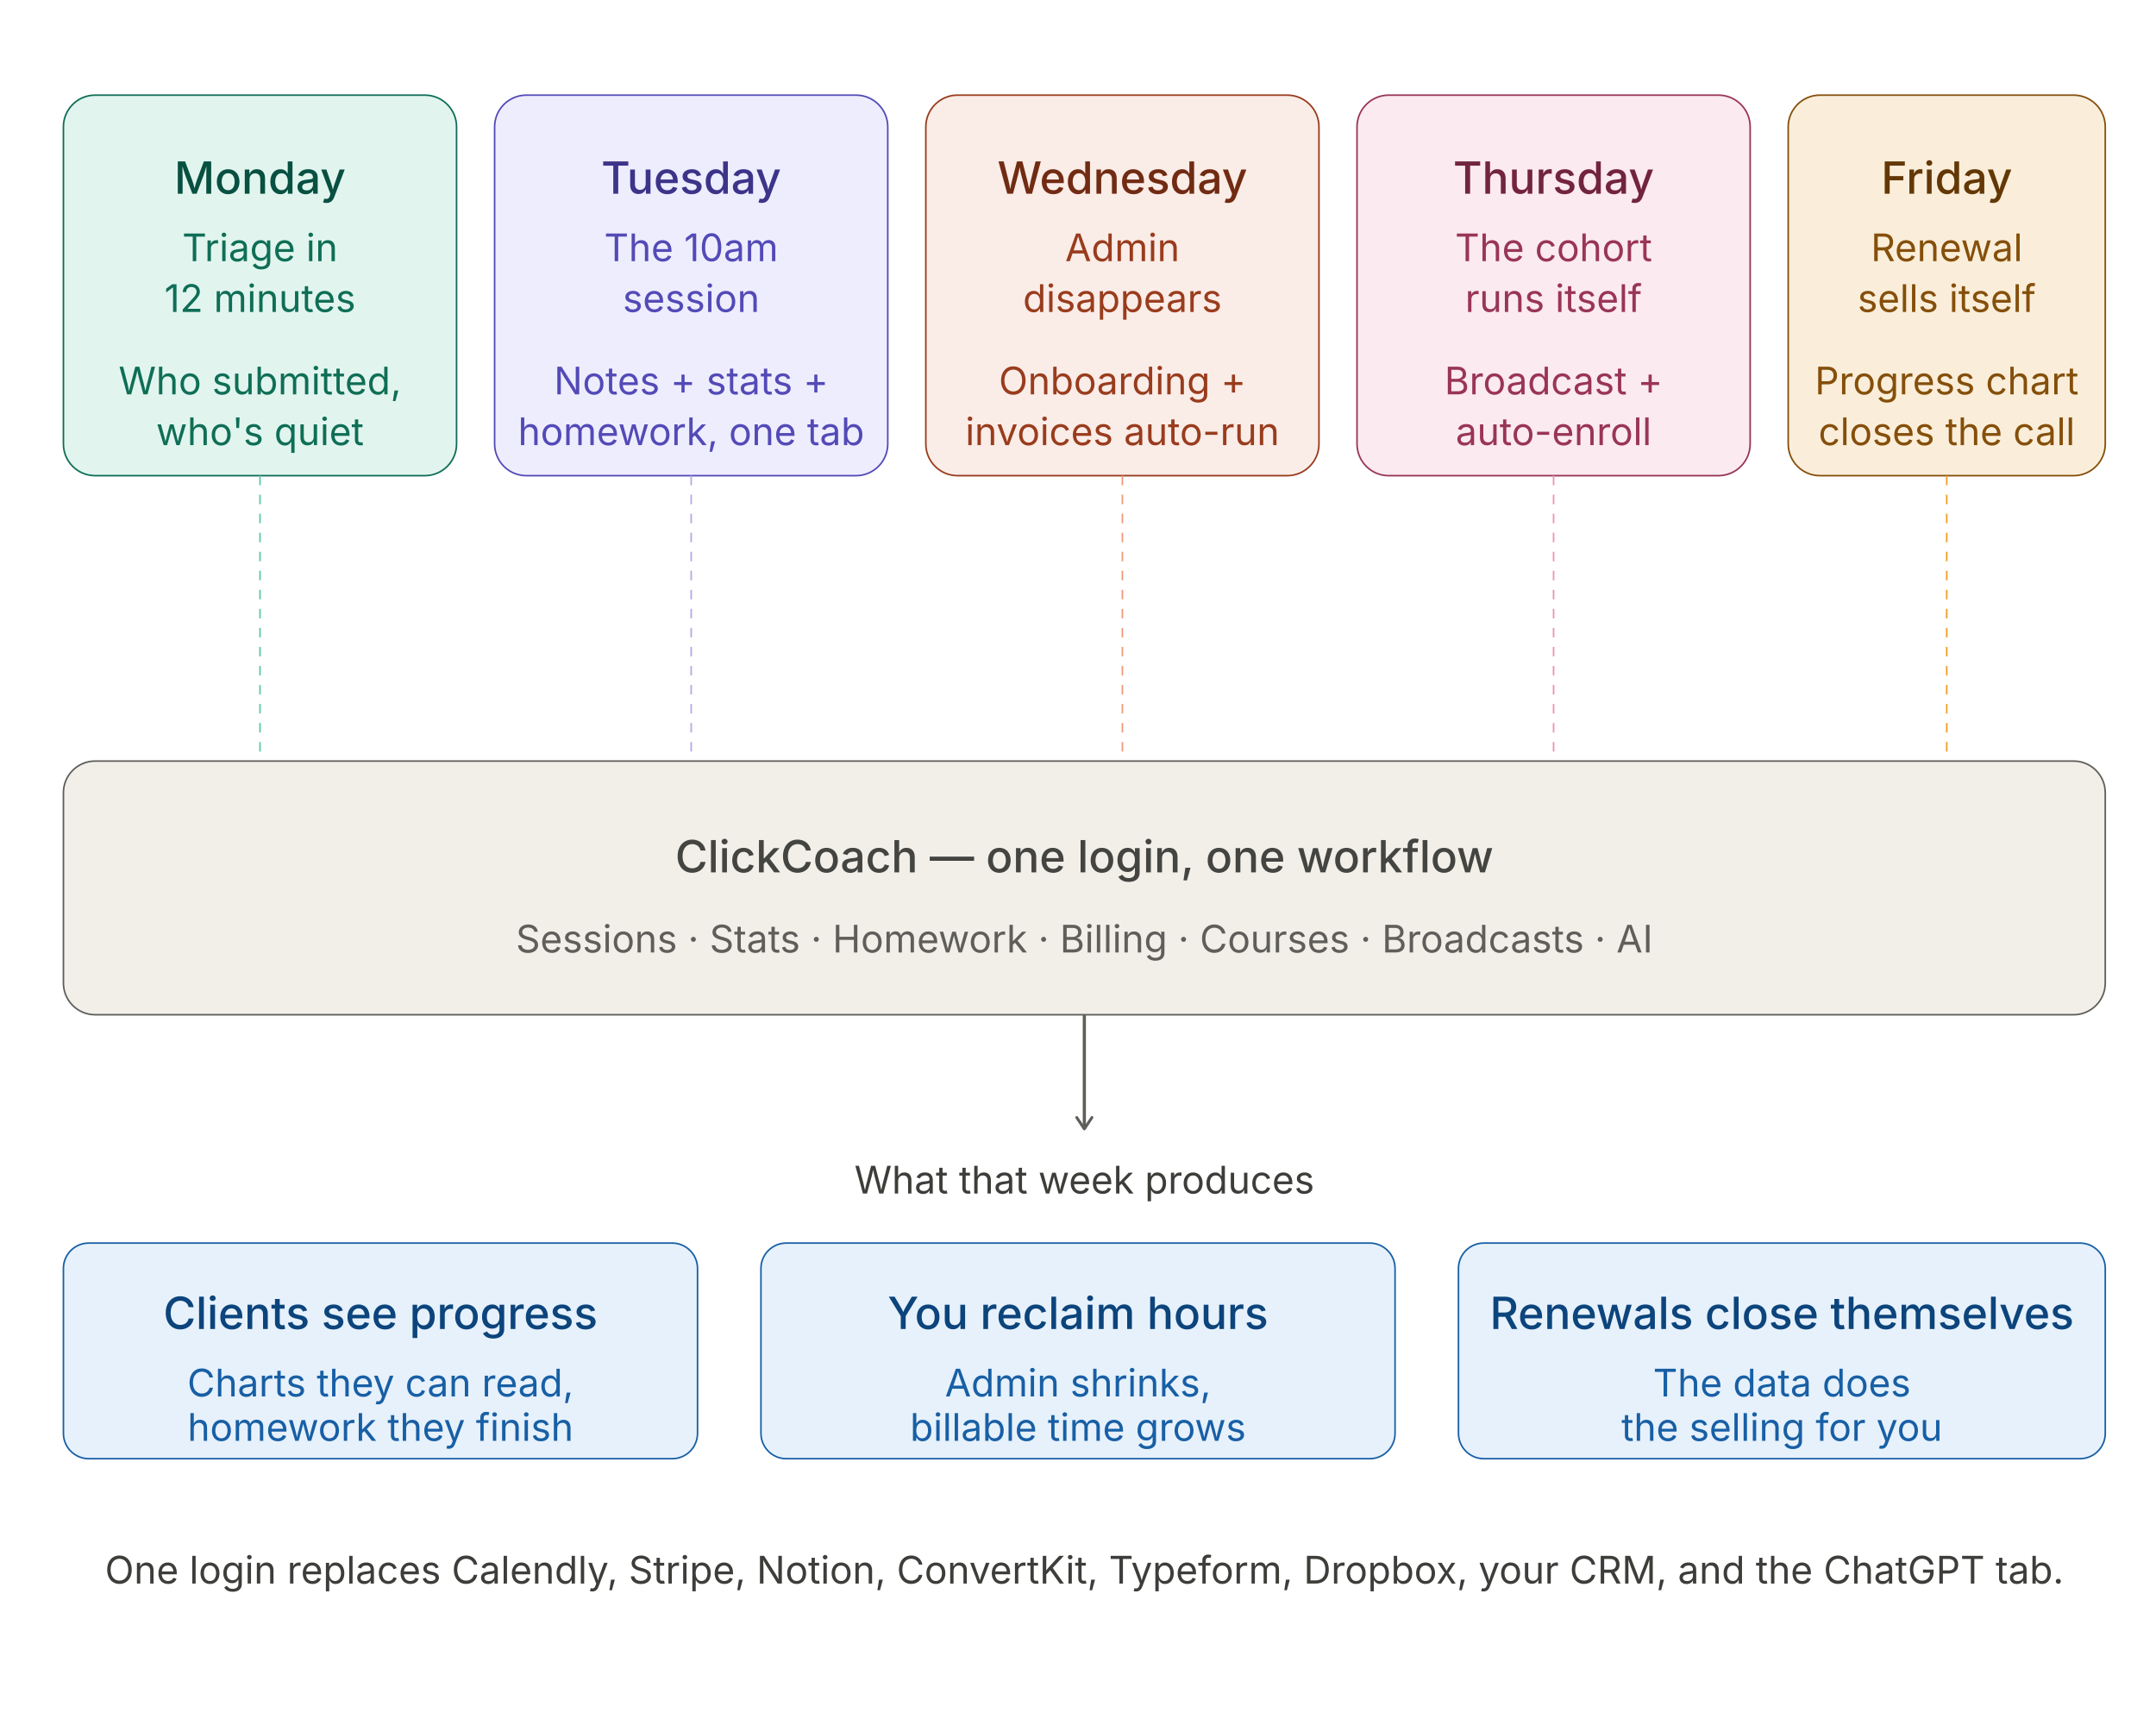
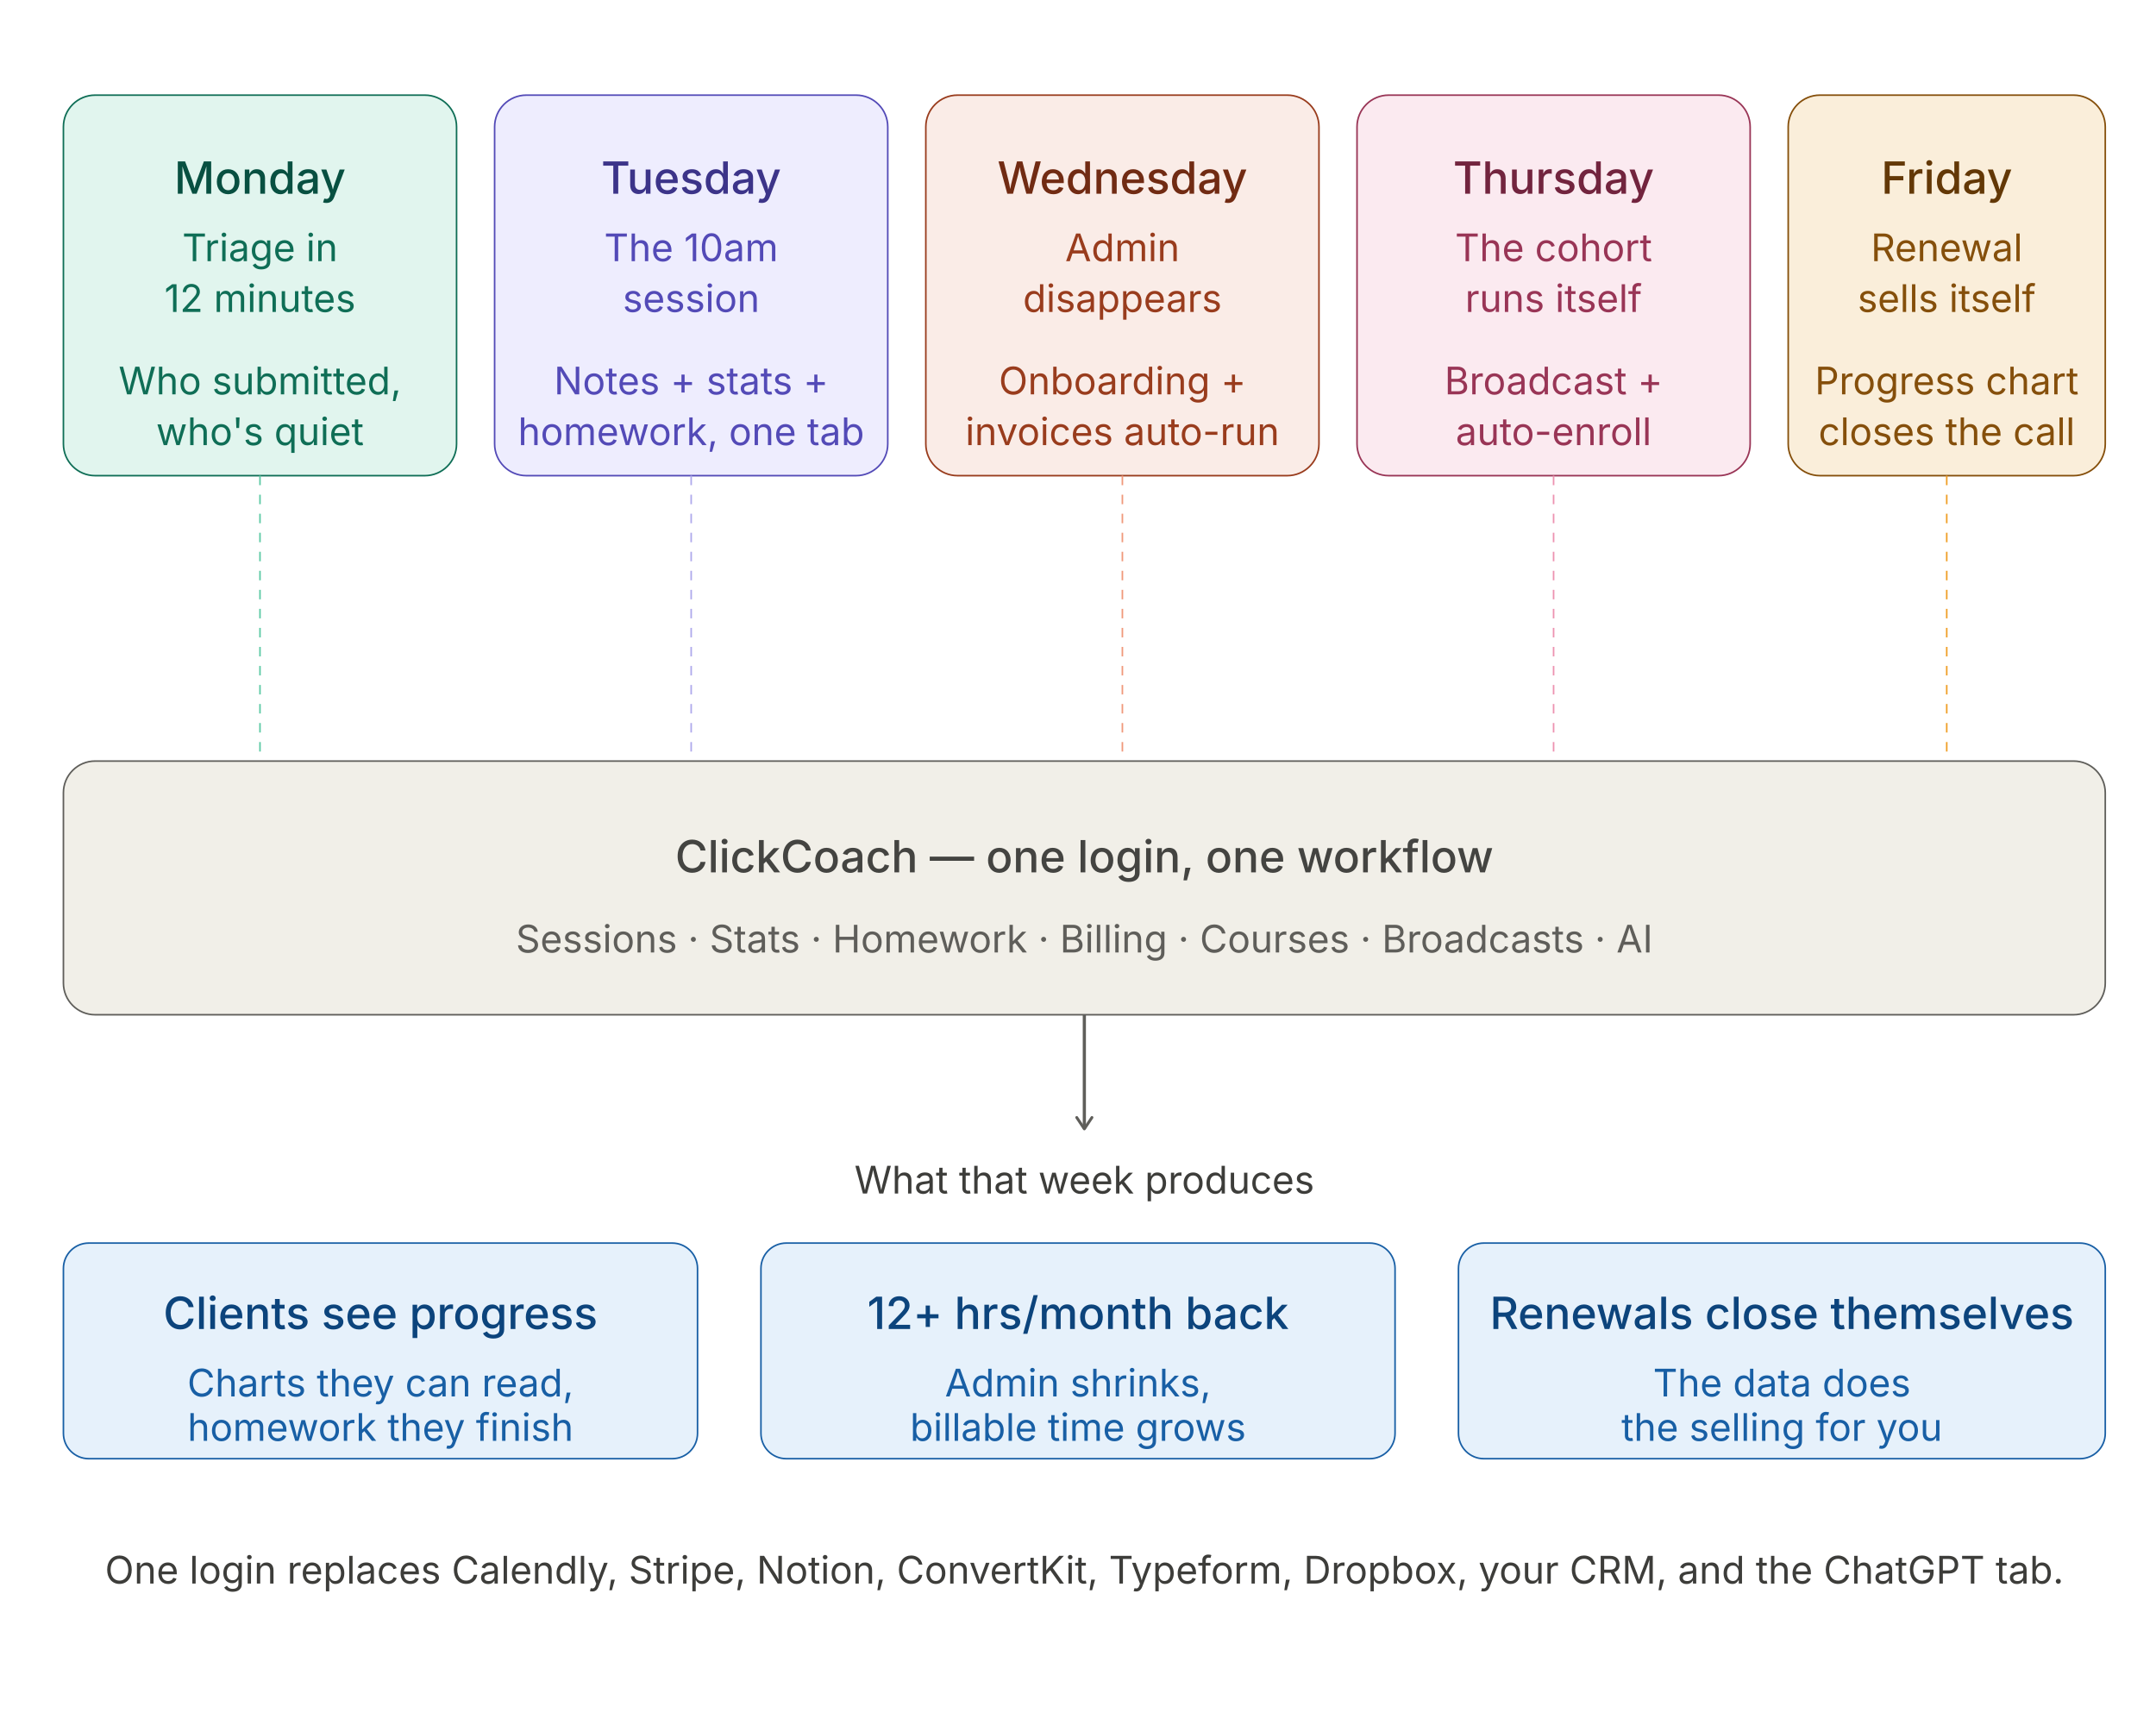
<svg xmlns="http://www.w3.org/2000/svg" width="100%" viewBox="0 0 680 540" role="img">
  <defs>
    <marker id="arrow" viewBox="0 0 10 10" refX="8" refY="5" markerWidth="6" markerHeight="6" orient="auto-start-reverse">
      <path d="M2 1L8 5L2 9" fill="none" stroke="context-stroke" stroke-width="1.5" stroke-linecap="round" stroke-linejoin="round" />
    </marker>
  </defs>
  <g style="fill:rgb(0, 0, 0);stroke:none;color:rgb(0, 0, 0);stroke-width:1px;stroke-linecap:butt;stroke-linejoin:miter;opacity:1;font-family:&quot;Anthropic Sans&quot;, -apple-system, &quot;system-ui&quot;, &quot;Segoe UI&quot;, sans-serif;font-size:16px;font-weight:400;text-anchor:start;dominant-baseline:auto">
    <rect x="20" y="30" width="124" height="120" rx="10" stroke-width="0.5" style="fill:rgb(225, 245, 238);stroke:rgb(15, 110, 86);color:rgb(0, 0, 0);stroke-width:0.5px;stroke-linecap:butt;stroke-linejoin:miter;opacity:1;font-family:&quot;Anthropic Sans&quot;, -apple-system, &quot;system-ui&quot;, &quot;Segoe UI&quot;, sans-serif;font-size:16px;font-weight:400;text-anchor:start;dominant-baseline:auto" />
    <text x="82" y="56" text-anchor="middle" dominant-baseline="central" style="fill:rgb(8, 80, 65);stroke:none;color:rgb(0, 0, 0);stroke-width:1px;stroke-linecap:butt;stroke-linejoin:miter;opacity:1;font-family:&quot;Anthropic Sans&quot;, -apple-system, &quot;system-ui&quot;, &quot;Segoe UI&quot;, sans-serif;font-size:14px;font-weight:500;text-anchor:middle;dominant-baseline:central">Monday</text>
    <text x="82" y="78" text-anchor="middle" dominant-baseline="central" style="fill:rgb(15, 110, 86);stroke:none;color:rgb(0, 0, 0);stroke-width:1px;stroke-linecap:butt;stroke-linejoin:miter;opacity:1;font-family:&quot;Anthropic Sans&quot;, -apple-system, &quot;system-ui&quot;, &quot;Segoe UI&quot;, sans-serif;font-size:12px;font-weight:400;text-anchor:middle;dominant-baseline:central">Triage in</text>
    <text x="82" y="94" text-anchor="middle" dominant-baseline="central" style="fill:rgb(15, 110, 86);stroke:none;color:rgb(0, 0, 0);stroke-width:1px;stroke-linecap:butt;stroke-linejoin:miter;opacity:1;font-family:&quot;Anthropic Sans&quot;, -apple-system, &quot;system-ui&quot;, &quot;Segoe UI&quot;, sans-serif;font-size:12px;font-weight:400;text-anchor:middle;dominant-baseline:central">12 minutes</text>
    <text x="82" y="120" text-anchor="middle" dominant-baseline="central" style="fill:rgb(15, 110, 86);stroke:none;color:rgb(0, 0, 0);stroke-width:1px;stroke-linecap:butt;stroke-linejoin:miter;opacity:1;font-family:&quot;Anthropic Sans&quot;, -apple-system, &quot;system-ui&quot;, &quot;Segoe UI&quot;, sans-serif;font-size:12px;font-weight:400;text-anchor:middle;dominant-baseline:central">Who submitted,</text>
    <text x="82" y="136" text-anchor="middle" dominant-baseline="central" style="fill:rgb(15, 110, 86);stroke:none;color:rgb(0, 0, 0);stroke-width:1px;stroke-linecap:butt;stroke-linejoin:miter;opacity:1;font-family:&quot;Anthropic Sans&quot;, -apple-system, &quot;system-ui&quot;, &quot;Segoe UI&quot;, sans-serif;font-size:12px;font-weight:400;text-anchor:middle;dominant-baseline:central">who's quiet</text>
  </g>
  <g style="fill:rgb(0, 0, 0);stroke:none;color:rgb(0, 0, 0);stroke-width:1px;stroke-linecap:butt;stroke-linejoin:miter;opacity:1;font-family:&quot;Anthropic Sans&quot;, -apple-system, &quot;system-ui&quot;, &quot;Segoe UI&quot;, sans-serif;font-size:16px;font-weight:400;text-anchor:start;dominant-baseline:auto">
    <rect x="156" y="30" width="124" height="120" rx="10" stroke-width="0.5" style="fill:rgb(238, 237, 254);stroke:rgb(83, 74, 183);color:rgb(0, 0, 0);stroke-width:0.5px;stroke-linecap:butt;stroke-linejoin:miter;opacity:1;font-family:&quot;Anthropic Sans&quot;, -apple-system, &quot;system-ui&quot;, &quot;Segoe UI&quot;, sans-serif;font-size:16px;font-weight:400;text-anchor:start;dominant-baseline:auto" />
    <text x="218" y="56" text-anchor="middle" dominant-baseline="central" style="fill:rgb(60, 52, 137);stroke:none;color:rgb(0, 0, 0);stroke-width:1px;stroke-linecap:butt;stroke-linejoin:miter;opacity:1;font-family:&quot;Anthropic Sans&quot;, -apple-system, &quot;system-ui&quot;, &quot;Segoe UI&quot;, sans-serif;font-size:14px;font-weight:500;text-anchor:middle;dominant-baseline:central">Tuesday</text>
    <text x="218" y="78" text-anchor="middle" dominant-baseline="central" style="fill:rgb(83, 74, 183);stroke:none;color:rgb(0, 0, 0);stroke-width:1px;stroke-linecap:butt;stroke-linejoin:miter;opacity:1;font-family:&quot;Anthropic Sans&quot;, -apple-system, &quot;system-ui&quot;, &quot;Segoe UI&quot;, sans-serif;font-size:12px;font-weight:400;text-anchor:middle;dominant-baseline:central">The 10am</text>
    <text x="218" y="94" text-anchor="middle" dominant-baseline="central" style="fill:rgb(83, 74, 183);stroke:none;color:rgb(0, 0, 0);stroke-width:1px;stroke-linecap:butt;stroke-linejoin:miter;opacity:1;font-family:&quot;Anthropic Sans&quot;, -apple-system, &quot;system-ui&quot;, &quot;Segoe UI&quot;, sans-serif;font-size:12px;font-weight:400;text-anchor:middle;dominant-baseline:central">session</text>
    <text x="218" y="120" text-anchor="middle" dominant-baseline="central" style="fill:rgb(83, 74, 183);stroke:none;color:rgb(0, 0, 0);stroke-width:1px;stroke-linecap:butt;stroke-linejoin:miter;opacity:1;font-family:&quot;Anthropic Sans&quot;, -apple-system, &quot;system-ui&quot;, &quot;Segoe UI&quot;, sans-serif;font-size:12px;font-weight:400;text-anchor:middle;dominant-baseline:central">Notes + stats +</text>
    <text x="218" y="136" text-anchor="middle" dominant-baseline="central" style="fill:rgb(83, 74, 183);stroke:none;color:rgb(0, 0, 0);stroke-width:1px;stroke-linecap:butt;stroke-linejoin:miter;opacity:1;font-family:&quot;Anthropic Sans&quot;, -apple-system, &quot;system-ui&quot;, &quot;Segoe UI&quot;, sans-serif;font-size:12px;font-weight:400;text-anchor:middle;dominant-baseline:central">homework, one tab</text>
  </g>
  <g style="fill:rgb(0, 0, 0);stroke:none;color:rgb(0, 0, 0);stroke-width:1px;stroke-linecap:butt;stroke-linejoin:miter;opacity:1;font-family:&quot;Anthropic Sans&quot;, -apple-system, &quot;system-ui&quot;, &quot;Segoe UI&quot;, sans-serif;font-size:16px;font-weight:400;text-anchor:start;dominant-baseline:auto">
    <rect x="292" y="30" width="124" height="120" rx="10" stroke-width="0.5" style="fill:rgb(250, 236, 231);stroke:rgb(153, 60, 29);color:rgb(0, 0, 0);stroke-width:0.5px;stroke-linecap:butt;stroke-linejoin:miter;opacity:1;font-family:&quot;Anthropic Sans&quot;, -apple-system, &quot;system-ui&quot;, &quot;Segoe UI&quot;, sans-serif;font-size:16px;font-weight:400;text-anchor:start;dominant-baseline:auto" />
    <text x="354" y="56" text-anchor="middle" dominant-baseline="central" style="fill:rgb(113, 43, 19);stroke:none;color:rgb(0, 0, 0);stroke-width:1px;stroke-linecap:butt;stroke-linejoin:miter;opacity:1;font-family:&quot;Anthropic Sans&quot;, -apple-system, &quot;system-ui&quot;, &quot;Segoe UI&quot;, sans-serif;font-size:14px;font-weight:500;text-anchor:middle;dominant-baseline:central">Wednesday</text>
    <text x="354" y="78" text-anchor="middle" dominant-baseline="central" style="fill:rgb(153, 60, 29);stroke:none;color:rgb(0, 0, 0);stroke-width:1px;stroke-linecap:butt;stroke-linejoin:miter;opacity:1;font-family:&quot;Anthropic Sans&quot;, -apple-system, &quot;system-ui&quot;, &quot;Segoe UI&quot;, sans-serif;font-size:12px;font-weight:400;text-anchor:middle;dominant-baseline:central">Admin</text>
    <text x="354" y="94" text-anchor="middle" dominant-baseline="central" style="fill:rgb(153, 60, 29);stroke:none;color:rgb(0, 0, 0);stroke-width:1px;stroke-linecap:butt;stroke-linejoin:miter;opacity:1;font-family:&quot;Anthropic Sans&quot;, -apple-system, &quot;system-ui&quot;, &quot;Segoe UI&quot;, sans-serif;font-size:12px;font-weight:400;text-anchor:middle;dominant-baseline:central">disappears</text>
    <text x="354" y="120" text-anchor="middle" dominant-baseline="central" style="fill:rgb(153, 60, 29);stroke:none;color:rgb(0, 0, 0);stroke-width:1px;stroke-linecap:butt;stroke-linejoin:miter;opacity:1;font-family:&quot;Anthropic Sans&quot;, -apple-system, &quot;system-ui&quot;, &quot;Segoe UI&quot;, sans-serif;font-size:12px;font-weight:400;text-anchor:middle;dominant-baseline:central">Onboarding +</text>
    <text x="354" y="136" text-anchor="middle" dominant-baseline="central" style="fill:rgb(153, 60, 29);stroke:none;color:rgb(0, 0, 0);stroke-width:1px;stroke-linecap:butt;stroke-linejoin:miter;opacity:1;font-family:&quot;Anthropic Sans&quot;, -apple-system, &quot;system-ui&quot;, &quot;Segoe UI&quot;, sans-serif;font-size:12px;font-weight:400;text-anchor:middle;dominant-baseline:central">invoices auto-run</text>
  </g>
  <g style="fill:rgb(0, 0, 0);stroke:none;color:rgb(0, 0, 0);stroke-width:1px;stroke-linecap:butt;stroke-linejoin:miter;opacity:1;font-family:&quot;Anthropic Sans&quot;, -apple-system, &quot;system-ui&quot;, &quot;Segoe UI&quot;, sans-serif;font-size:16px;font-weight:400;text-anchor:start;dominant-baseline:auto">
    <rect x="428" y="30" width="124" height="120" rx="10" stroke-width="0.5" style="fill:rgb(251, 234, 240);stroke:rgb(153, 53, 86);color:rgb(0, 0, 0);stroke-width:0.5px;stroke-linecap:butt;stroke-linejoin:miter;opacity:1;font-family:&quot;Anthropic Sans&quot;, -apple-system, &quot;system-ui&quot;, &quot;Segoe UI&quot;, sans-serif;font-size:16px;font-weight:400;text-anchor:start;dominant-baseline:auto" />
    <text x="490" y="56" text-anchor="middle" dominant-baseline="central" style="fill:rgb(114, 36, 62);stroke:none;color:rgb(0, 0, 0);stroke-width:1px;stroke-linecap:butt;stroke-linejoin:miter;opacity:1;font-family:&quot;Anthropic Sans&quot;, -apple-system, &quot;system-ui&quot;, &quot;Segoe UI&quot;, sans-serif;font-size:14px;font-weight:500;text-anchor:middle;dominant-baseline:central">Thursday</text>
    <text x="490" y="78" text-anchor="middle" dominant-baseline="central" style="fill:rgb(153, 53, 86);stroke:none;color:rgb(0, 0, 0);stroke-width:1px;stroke-linecap:butt;stroke-linejoin:miter;opacity:1;font-family:&quot;Anthropic Sans&quot;, -apple-system, &quot;system-ui&quot;, &quot;Segoe UI&quot;, sans-serif;font-size:12px;font-weight:400;text-anchor:middle;dominant-baseline:central">The cohort</text>
    <text x="490" y="94" text-anchor="middle" dominant-baseline="central" style="fill:rgb(153, 53, 86);stroke:none;color:rgb(0, 0, 0);stroke-width:1px;stroke-linecap:butt;stroke-linejoin:miter;opacity:1;font-family:&quot;Anthropic Sans&quot;, -apple-system, &quot;system-ui&quot;, &quot;Segoe UI&quot;, sans-serif;font-size:12px;font-weight:400;text-anchor:middle;dominant-baseline:central">runs itself</text>
    <text x="490" y="120" text-anchor="middle" dominant-baseline="central" style="fill:rgb(153, 53, 86);stroke:none;color:rgb(0, 0, 0);stroke-width:1px;stroke-linecap:butt;stroke-linejoin:miter;opacity:1;font-family:&quot;Anthropic Sans&quot;, -apple-system, &quot;system-ui&quot;, &quot;Segoe UI&quot;, sans-serif;font-size:12px;font-weight:400;text-anchor:middle;dominant-baseline:central">Broadcast +</text>
    <text x="490" y="136" text-anchor="middle" dominant-baseline="central" style="fill:rgb(153, 53, 86);stroke:none;color:rgb(0, 0, 0);stroke-width:1px;stroke-linecap:butt;stroke-linejoin:miter;opacity:1;font-family:&quot;Anthropic Sans&quot;, -apple-system, &quot;system-ui&quot;, &quot;Segoe UI&quot;, sans-serif;font-size:12px;font-weight:400;text-anchor:middle;dominant-baseline:central">auto-enroll</text>
  </g>
  <g style="fill:rgb(0, 0, 0);stroke:none;color:rgb(0, 0, 0);stroke-width:1px;stroke-linecap:butt;stroke-linejoin:miter;opacity:1;font-family:&quot;Anthropic Sans&quot;, -apple-system, &quot;system-ui&quot;, &quot;Segoe UI&quot;, sans-serif;font-size:16px;font-weight:400;text-anchor:start;dominant-baseline:auto">
    <rect x="564" y="30" width="100" height="120" rx="10" stroke-width="0.5" style="fill:rgb(250, 238, 218);stroke:rgb(133, 79, 11);color:rgb(0, 0, 0);stroke-width:0.5px;stroke-linecap:butt;stroke-linejoin:miter;opacity:1;font-family:&quot;Anthropic Sans&quot;, -apple-system, &quot;system-ui&quot;, &quot;Segoe UI&quot;, sans-serif;font-size:16px;font-weight:400;text-anchor:start;dominant-baseline:auto" />
    <text x="614" y="56" text-anchor="middle" dominant-baseline="central" style="fill:rgb(99, 56, 6);stroke:none;color:rgb(0, 0, 0);stroke-width:1px;stroke-linecap:butt;stroke-linejoin:miter;opacity:1;font-family:&quot;Anthropic Sans&quot;, -apple-system, &quot;system-ui&quot;, &quot;Segoe UI&quot;, sans-serif;font-size:14px;font-weight:500;text-anchor:middle;dominant-baseline:central">Friday</text>
    <text x="614" y="78" text-anchor="middle" dominant-baseline="central" style="fill:rgb(133, 79, 11);stroke:none;color:rgb(0, 0, 0);stroke-width:1px;stroke-linecap:butt;stroke-linejoin:miter;opacity:1;font-family:&quot;Anthropic Sans&quot;, -apple-system, &quot;system-ui&quot;, &quot;Segoe UI&quot;, sans-serif;font-size:12px;font-weight:400;text-anchor:middle;dominant-baseline:central">Renewal</text>
    <text x="614" y="94" text-anchor="middle" dominant-baseline="central" style="fill:rgb(133, 79, 11);stroke:none;color:rgb(0, 0, 0);stroke-width:1px;stroke-linecap:butt;stroke-linejoin:miter;opacity:1;font-family:&quot;Anthropic Sans&quot;, -apple-system, &quot;system-ui&quot;, &quot;Segoe UI&quot;, sans-serif;font-size:12px;font-weight:400;text-anchor:middle;dominant-baseline:central">sells itself</text>
    <text x="614" y="120" text-anchor="middle" dominant-baseline="central" style="fill:rgb(133, 79, 11);stroke:none;color:rgb(0, 0, 0);stroke-width:1px;stroke-linecap:butt;stroke-linejoin:miter;opacity:1;font-family:&quot;Anthropic Sans&quot;, -apple-system, &quot;system-ui&quot;, &quot;Segoe UI&quot;, sans-serif;font-size:12px;font-weight:400;text-anchor:middle;dominant-baseline:central">Progress chart</text>
    <text x="614" y="136" text-anchor="middle" dominant-baseline="central" style="fill:rgb(133, 79, 11);stroke:none;color:rgb(0, 0, 0);stroke-width:1px;stroke-linecap:butt;stroke-linejoin:miter;opacity:1;font-family:&quot;Anthropic Sans&quot;, -apple-system, &quot;system-ui&quot;, &quot;Segoe UI&quot;, sans-serif;font-size:12px;font-weight:400;text-anchor:middle;dominant-baseline:central">closes the call</text>
  </g>
  <line x1="82" y1="150" x2="82" y2="240" stroke="#5DCAA5" stroke-width="0.5" stroke-dasharray="3 3" style="fill:rgb(0, 0, 0);stroke:rgb(93, 202, 165);color:rgb(0, 0, 0);stroke-width:0.5px;stroke-dasharray:3px, 3px;stroke-linecap:butt;stroke-linejoin:miter;opacity:1;font-family:&quot;Anthropic Sans&quot;, -apple-system, &quot;system-ui&quot;, &quot;Segoe UI&quot;, sans-serif;font-size:16px;font-weight:400;text-anchor:start;dominant-baseline:auto" />
  <line x1="218" y1="150" x2="218" y2="240" stroke="#AFA9EC" stroke-width="0.5" stroke-dasharray="3 3" style="fill:rgb(0, 0, 0);stroke:rgb(175, 169, 236);color:rgb(0, 0, 0);stroke-width:0.5px;stroke-dasharray:3px, 3px;stroke-linecap:butt;stroke-linejoin:miter;opacity:1;font-family:&quot;Anthropic Sans&quot;, -apple-system, &quot;system-ui&quot;, &quot;Segoe UI&quot;, sans-serif;font-size:16px;font-weight:400;text-anchor:start;dominant-baseline:auto" />
  <line x1="354" y1="150" x2="354" y2="240" stroke="#F0997B" stroke-width="0.5" stroke-dasharray="3 3" style="fill:rgb(0, 0, 0);stroke:rgb(240, 153, 123);color:rgb(0, 0, 0);stroke-width:0.5px;stroke-dasharray:3px, 3px;stroke-linecap:butt;stroke-linejoin:miter;opacity:1;font-family:&quot;Anthropic Sans&quot;, -apple-system, &quot;system-ui&quot;, &quot;Segoe UI&quot;, sans-serif;font-size:16px;font-weight:400;text-anchor:start;dominant-baseline:auto" />
  <line x1="490" y1="150" x2="490" y2="240" stroke="#ED93B1" stroke-width="0.5" stroke-dasharray="3 3" style="fill:rgb(0, 0, 0);stroke:rgb(237, 147, 177);color:rgb(0, 0, 0);stroke-width:0.5px;stroke-dasharray:3px, 3px;stroke-linecap:butt;stroke-linejoin:miter;opacity:1;font-family:&quot;Anthropic Sans&quot;, -apple-system, &quot;system-ui&quot;, &quot;Segoe UI&quot;, sans-serif;font-size:16px;font-weight:400;text-anchor:start;dominant-baseline:auto" />
  <line x1="614" y1="150" x2="614" y2="240" stroke="#EF9F27" stroke-width="0.5" stroke-dasharray="3 3" style="fill:rgb(0, 0, 0);stroke:rgb(239, 159, 39);color:rgb(0, 0, 0);stroke-width:0.5px;stroke-dasharray:3px, 3px;stroke-linecap:butt;stroke-linejoin:miter;opacity:1;font-family:&quot;Anthropic Sans&quot;, -apple-system, &quot;system-ui&quot;, &quot;Segoe UI&quot;, sans-serif;font-size:16px;font-weight:400;text-anchor:start;dominant-baseline:auto" />
  <g style="fill:rgb(0, 0, 0);stroke:none;color:rgb(0, 0, 0);stroke-width:1px;stroke-linecap:butt;stroke-linejoin:miter;opacity:1;font-family:&quot;Anthropic Sans&quot;, -apple-system, &quot;system-ui&quot;, &quot;Segoe UI&quot;, sans-serif;font-size:16px;font-weight:400;text-anchor:start;dominant-baseline:auto">
    <rect x="20" y="240" width="644" height="80" rx="10" stroke-width="0.5" style="fill:rgb(241, 239, 232);stroke:rgb(95, 94, 90);color:rgb(0, 0, 0);stroke-width:0.5px;stroke-linecap:butt;stroke-linejoin:miter;opacity:1;font-family:&quot;Anthropic Sans&quot;, -apple-system, &quot;system-ui&quot;, &quot;Segoe UI&quot;, sans-serif;font-size:16px;font-weight:400;text-anchor:start;dominant-baseline:auto" />
    <text x="342" y="270" text-anchor="middle" dominant-baseline="central" style="fill:rgb(68, 68, 65);stroke:none;color:rgb(0, 0, 0);stroke-width:1px;stroke-linecap:butt;stroke-linejoin:miter;opacity:1;font-family:&quot;Anthropic Sans&quot;, -apple-system, &quot;system-ui&quot;, &quot;Segoe UI&quot;, sans-serif;font-size:14px;font-weight:500;text-anchor:middle;dominant-baseline:central">ClickCoach — one login, one workflow</text>
    <text x="342" y="296" text-anchor="middle" dominant-baseline="central" style="fill:rgb(95, 94, 90);stroke:none;color:rgb(0, 0, 0);stroke-width:1px;stroke-linecap:butt;stroke-linejoin:miter;opacity:1;font-family:&quot;Anthropic Sans&quot;, -apple-system, &quot;system-ui&quot;, &quot;Segoe UI&quot;, sans-serif;font-size:12px;font-weight:400;text-anchor:middle;dominant-baseline:central">Sessions · Stats · Homework · Billing · Courses · Broadcasts · AI</text>
  </g>
  <line x1="342" y1="320" x2="342" y2="356" stroke="#5F5E5A" stroke-width="1" marker-end="url(#arrow)" style="fill:rgb(0, 0, 0);stroke:rgb(95, 94, 90);color:rgb(0, 0, 0);stroke-width:1px;stroke-linecap:butt;stroke-linejoin:miter;opacity:1;font-family:&quot;Anthropic Sans&quot;, -apple-system, &quot;system-ui&quot;, &quot;Segoe UI&quot;, sans-serif;font-size:16px;font-weight:400;text-anchor:start;dominant-baseline:auto" />
  <text x="342" y="372" text-anchor="middle" dominant-baseline="central" style="fill:rgb(61, 61, 58);stroke:none;color:rgb(0, 0, 0);stroke-width:1px;stroke-linecap:butt;stroke-linejoin:miter;opacity:1;font-family:&quot;Anthropic Sans&quot;, -apple-system, &quot;system-ui&quot;, &quot;Segoe UI&quot;, sans-serif;font-size:12px;font-weight:400;text-anchor:middle;dominant-baseline:central">What that week produces</text>
  <g style="fill:rgb(0, 0, 0);stroke:none;color:rgb(0, 0, 0);stroke-width:1px;stroke-linecap:butt;stroke-linejoin:miter;opacity:1;font-family:&quot;Anthropic Sans&quot;, -apple-system, &quot;system-ui&quot;, &quot;Segoe UI&quot;, sans-serif;font-size:16px;font-weight:400;text-anchor:start;dominant-baseline:auto">
    <rect x="20" y="392" width="200" height="68" rx="8" stroke-width="0.5" style="fill:rgb(230, 241, 251);stroke:rgb(24, 95, 165);color:rgb(0, 0, 0);stroke-width:0.5px;stroke-linecap:butt;stroke-linejoin:miter;opacity:1;font-family:&quot;Anthropic Sans&quot;, -apple-system, &quot;system-ui&quot;, &quot;Segoe UI&quot;, sans-serif;font-size:16px;font-weight:400;text-anchor:start;dominant-baseline:auto" />
    <text x="120" y="414" text-anchor="middle" dominant-baseline="central" style="fill:rgb(12, 68, 124);stroke:none;color:rgb(0, 0, 0);stroke-width:1px;stroke-linecap:butt;stroke-linejoin:miter;opacity:1;font-family:&quot;Anthropic Sans&quot;, -apple-system, &quot;system-ui&quot;, &quot;Segoe UI&quot;, sans-serif;font-size:14px;font-weight:500;text-anchor:middle;dominant-baseline:central">Clients see progress</text>
    <text x="120" y="436" text-anchor="middle" dominant-baseline="central" style="fill:rgb(24, 95, 165);stroke:none;color:rgb(0, 0, 0);stroke-width:1px;stroke-linecap:butt;stroke-linejoin:miter;opacity:1;font-family:&quot;Anthropic Sans&quot;, -apple-system, &quot;system-ui&quot;, &quot;Segoe UI&quot;, sans-serif;font-size:12px;font-weight:400;text-anchor:middle;dominant-baseline:central">Charts they can read,</text>
    <text x="120" y="450" text-anchor="middle" dominant-baseline="central" style="fill:rgb(24, 95, 165);stroke:none;color:rgb(0, 0, 0);stroke-width:1px;stroke-linecap:butt;stroke-linejoin:miter;opacity:1;font-family:&quot;Anthropic Sans&quot;, -apple-system, &quot;system-ui&quot;, &quot;Segoe UI&quot;, sans-serif;font-size:12px;font-weight:400;text-anchor:middle;dominant-baseline:central">homework they finish</text>
  </g>
  <g style="fill:rgb(0, 0, 0);stroke:none;color:rgb(0, 0, 0);stroke-width:1px;stroke-linecap:butt;stroke-linejoin:miter;opacity:1;font-family:&quot;Anthropic Sans&quot;, -apple-system, &quot;system-ui&quot;, &quot;Segoe UI&quot;, sans-serif;font-size:16px;font-weight:400;text-anchor:start;dominant-baseline:auto">
    <rect x="240" y="392" width="200" height="68" rx="8" stroke-width="0.5" style="fill:rgb(230, 241, 251);stroke:rgb(24, 95, 165);color:rgb(0, 0, 0);stroke-width:0.5px;stroke-linecap:butt;stroke-linejoin:miter;opacity:1;font-family:&quot;Anthropic Sans&quot;, -apple-system, &quot;system-ui&quot;, &quot;Segoe UI&quot;, sans-serif;font-size:16px;font-weight:400;text-anchor:start;dominant-baseline:auto" />
-     <text x="340" y="414" text-anchor="middle" dominant-baseline="central" style="fill:rgb(12, 68, 124);stroke:none;color:rgb(0, 0, 0);stroke-width:1px;stroke-linecap:butt;stroke-linejoin:miter;opacity:1;font-family:&quot;Anthropic Sans&quot;, -apple-system, &quot;system-ui&quot;, &quot;Segoe UI&quot;, sans-serif;font-size:14px;font-weight:500;text-anchor:middle;dominant-baseline:central">You reclaim hours</text>
+     <text x="340" y="414" text-anchor="middle" dominant-baseline="central" style="fill:rgb(12, 68, 124);stroke:none;color:rgb(0, 0, 0);stroke-width:1px;stroke-linecap:butt;stroke-linejoin:miter;opacity:1;font-family:&quot;Anthropic Sans&quot;, -apple-system, &quot;system-ui&quot;, &quot;Segoe UI&quot;, sans-serif;font-size:14px;font-weight:500;text-anchor:middle;dominant-baseline:central">12+ hrs/month back</text>
    <text x="340" y="436" text-anchor="middle" dominant-baseline="central" style="fill:rgb(24, 95, 165);stroke:none;color:rgb(0, 0, 0);stroke-width:1px;stroke-linecap:butt;stroke-linejoin:miter;opacity:1;font-family:&quot;Anthropic Sans&quot;, -apple-system, &quot;system-ui&quot;, &quot;Segoe UI&quot;, sans-serif;font-size:12px;font-weight:400;text-anchor:middle;dominant-baseline:central">Admin shrinks,</text>
    <text x="340" y="450" text-anchor="middle" dominant-baseline="central" style="fill:rgb(24, 95, 165);stroke:none;color:rgb(0, 0, 0);stroke-width:1px;stroke-linecap:butt;stroke-linejoin:miter;opacity:1;font-family:&quot;Anthropic Sans&quot;, -apple-system, &quot;system-ui&quot;, &quot;Segoe UI&quot;, sans-serif;font-size:12px;font-weight:400;text-anchor:middle;dominant-baseline:central">billable time grows</text>
  </g>
  <g style="fill:rgb(0, 0, 0);stroke:none;color:rgb(0, 0, 0);stroke-width:1px;stroke-linecap:butt;stroke-linejoin:miter;opacity:1;font-family:&quot;Anthropic Sans&quot;, -apple-system, &quot;system-ui&quot;, &quot;Segoe UI&quot;, sans-serif;font-size:16px;font-weight:400;text-anchor:start;dominant-baseline:auto">
    <rect x="460" y="392" width="204" height="68" rx="8" stroke-width="0.5" style="fill:rgb(230, 241, 251);stroke:rgb(24, 95, 165);color:rgb(0, 0, 0);stroke-width:0.5px;stroke-linecap:butt;stroke-linejoin:miter;opacity:1;font-family:&quot;Anthropic Sans&quot;, -apple-system, &quot;system-ui&quot;, &quot;Segoe UI&quot;, sans-serif;font-size:16px;font-weight:400;text-anchor:start;dominant-baseline:auto" />
    <text x="562" y="414" text-anchor="middle" dominant-baseline="central" style="fill:rgb(12, 68, 124);stroke:none;color:rgb(0, 0, 0);stroke-width:1px;stroke-linecap:butt;stroke-linejoin:miter;opacity:1;font-family:&quot;Anthropic Sans&quot;, -apple-system, &quot;system-ui&quot;, &quot;Segoe UI&quot;, sans-serif;font-size:14px;font-weight:500;text-anchor:middle;dominant-baseline:central">Renewals close themselves</text>
    <text x="562" y="436" text-anchor="middle" dominant-baseline="central" style="fill:rgb(24, 95, 165);stroke:none;color:rgb(0, 0, 0);stroke-width:1px;stroke-linecap:butt;stroke-linejoin:miter;opacity:1;font-family:&quot;Anthropic Sans&quot;, -apple-system, &quot;system-ui&quot;, &quot;Segoe UI&quot;, sans-serif;font-size:12px;font-weight:400;text-anchor:middle;dominant-baseline:central">The data does</text>
    <text x="562" y="450" text-anchor="middle" dominant-baseline="central" style="fill:rgb(24, 95, 165);stroke:none;color:rgb(0, 0, 0);stroke-width:1px;stroke-linecap:butt;stroke-linejoin:miter;opacity:1;font-family:&quot;Anthropic Sans&quot;, -apple-system, &quot;system-ui&quot;, &quot;Segoe UI&quot;, sans-serif;font-size:12px;font-weight:400;text-anchor:middle;dominant-baseline:central">the selling for you</text>
  </g>
  <text x="342" y="495" text-anchor="middle" dominant-baseline="central" style="fill:rgb(61, 61, 58);stroke:none;color:rgb(0, 0, 0);stroke-width:1px;stroke-linecap:butt;stroke-linejoin:miter;opacity:1;font-family:&quot;Anthropic Sans&quot;, -apple-system, &quot;system-ui&quot;, &quot;Segoe UI&quot;, sans-serif;font-size:12px;font-weight:400;text-anchor:middle;dominant-baseline:central">One login replaces Calendly, Stripe, Notion, ConvertKit, Typeform, Dropbox, your CRM, and the ChatGPT tab.</text>
</svg>
